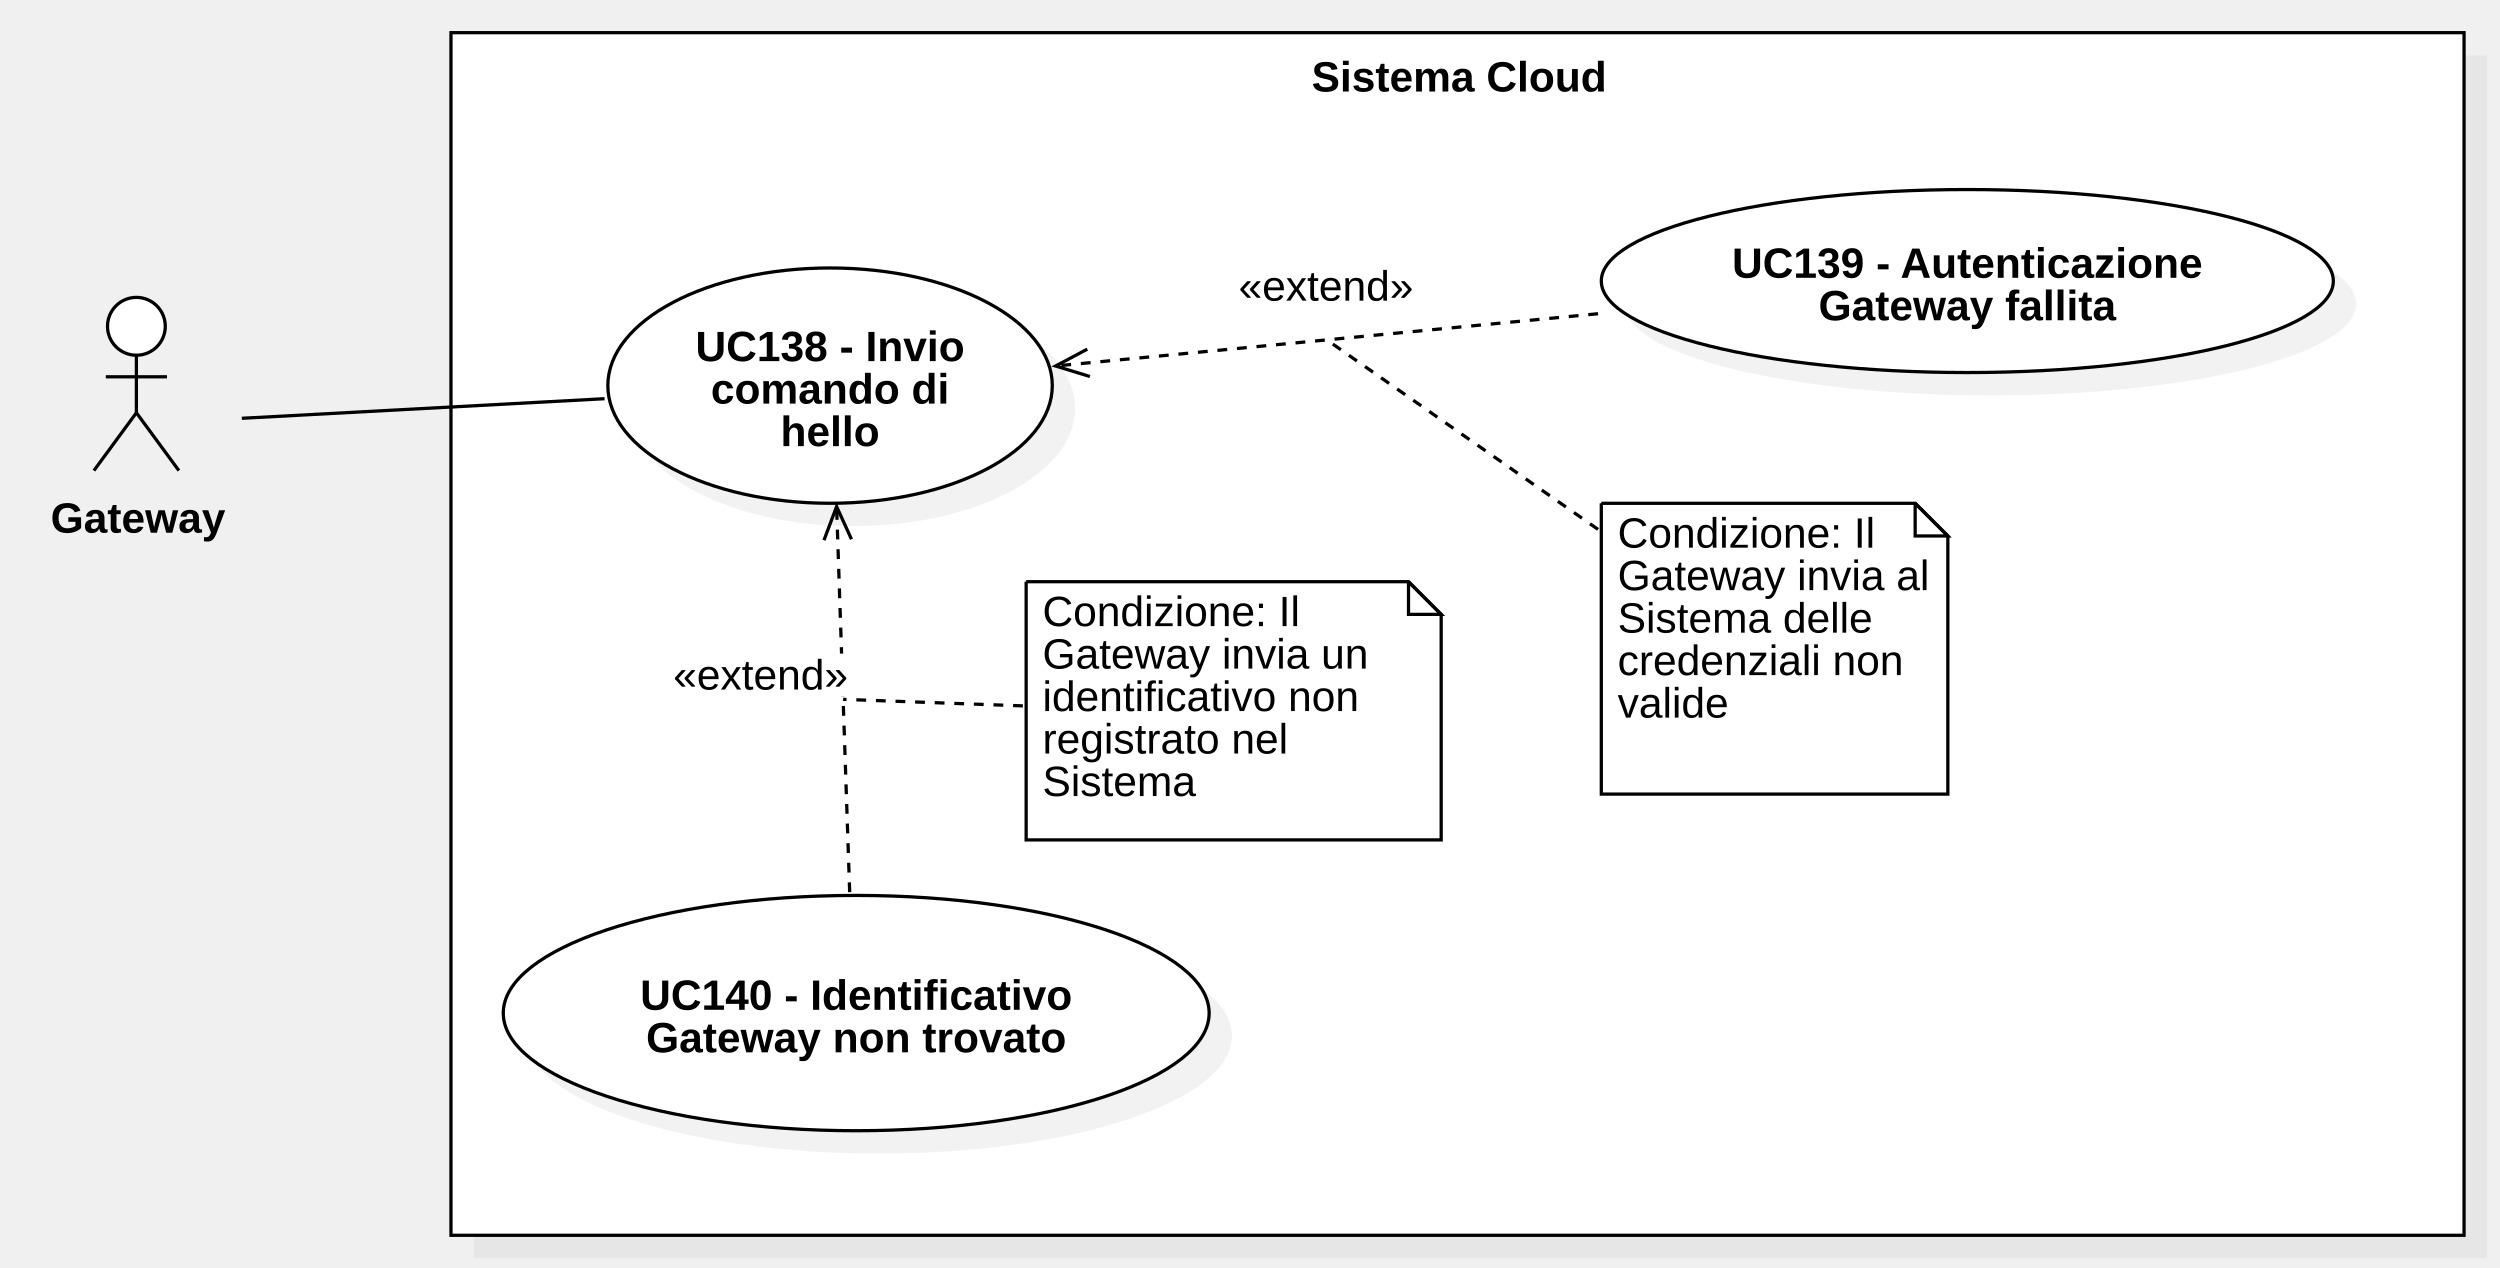
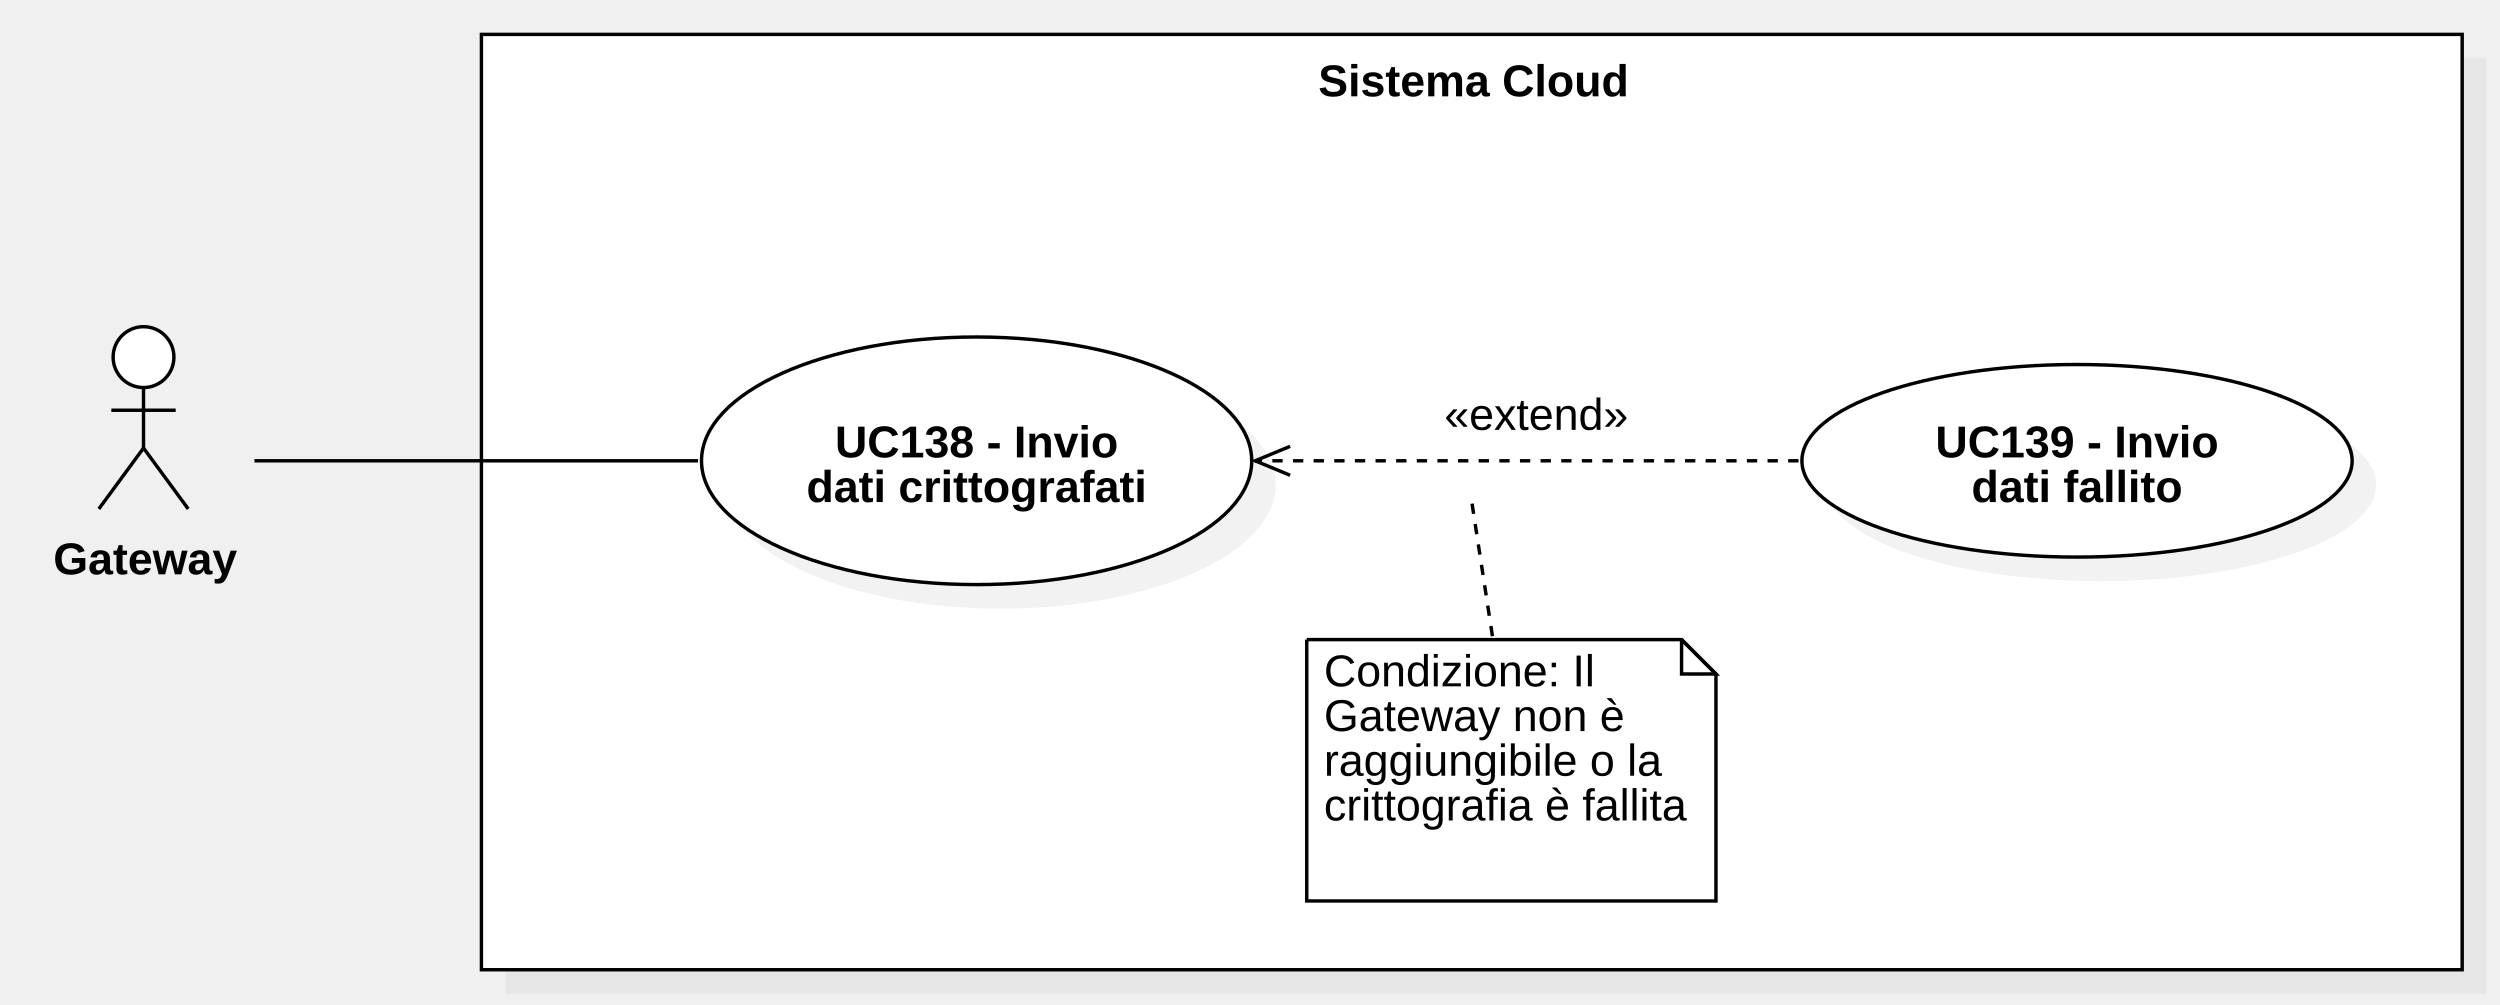
- <svg xmlns="http://www.w3.org/2000/svg" version="1.1" width="765" height="388">
+ <svg xmlns="http://www.w3.org/2000/svg" version="1.1" width="727" height="292">
  <defs />
  <g>
    <g>
-       <rect fill="#C0C0C0" stroke="none" x="412" y="430" width="616" height="368" transform="matrix(1 0 0 1 -267 -413)" fill-opacity="0.2" />
+       <rect fill="#C0C0C0" stroke="none" x="433" y="478" width="576" height="272" transform="matrix(1 0 0 1 -286 -461)" fill-opacity="0.2" />
    </g>
    <g>
-       <rect fill="#ffffff" stroke="none" x="405" y="423" width="616" height="368" transform="matrix(1 0 0 1 -267 -413)" />
+       <rect fill="#ffffff" stroke="none" x="426" y="471" width="576" height="272" transform="matrix(1 0 0 1 -286 -461)" />
    </g>
    <g>
-       <path fill="none" stroke="#000000" paint-order="fill stroke markers" d=" M 138 10 L 754 10 L 754 378 L 138 378 L 138 10 Z Z" stroke-miterlimit="10" stroke-dasharray="" />
+       <path fill="none" stroke="#000000" paint-order="fill stroke markers" d=" M 140 10 L 716 10 L 716 282 L 140 282 L 140 10 Z Z" stroke-miterlimit="10" stroke-dasharray="" />
    </g>
    <g>
      <g>
        <path fill="none" stroke="none" />
-         <text fill="#000000" stroke="none" font-family="Arial" font-size="13px" font-style="normal" font-weight="bold" text-decoration="undefined" x="713.5" y="436.5" text-anchor="middle" dominant-baseline="central" transform="matrix(1 0 0 1 -267 -413)">Sistema Cloud</text>
+         <text fill="#000000" stroke="none" font-family="Arial" font-size="13px" font-style="normal" font-weight="bold" text-decoration="undefined" x="714.5" y="484.5" text-anchor="middle" dominant-baseline="central" transform="matrix(1 0 0 1 -286 -461)">Sistema Cloud</text>
      </g>
    </g>
    <g>
-       <path fill="#ffffff" stroke="none" paint-order="stroke fill markers" d=" M 32.896 99.85 C 32.896 94.962 36.854 91 41.736 91 C 46.619 91 50.576 94.962 50.576 99.85 C 50.576 104.738 46.619 108.7 41.736 108.7 C 36.854 108.7 32.896 104.738 32.896 99.85 Z" />
+       <path fill="#ffffff" stroke="none" paint-order="stroke fill markers" d=" M 32.896 103.85 C 32.896 98.962 36.854 95 41.736 95 C 46.619 95 50.576 98.962 50.576 103.85 C 50.576 108.738 46.619 112.7 41.736 112.7 C 36.854 112.7 32.896 108.738 32.896 103.85 Z" />
    </g>
    <g>
-       <path fill="none" stroke="#000000" paint-order="fill stroke markers" d=" M 32.896 99.85 C 32.896 94.962 36.854 91 41.736 91 C 46.619 91 50.576 94.962 50.576 99.85 C 50.576 104.738 46.619 108.7 41.736 108.7 C 36.854 108.7 32.896 104.738 32.896 99.85 Z" stroke-miterlimit="10" stroke-dasharray="" />
+       <path fill="none" stroke="#000000" paint-order="fill stroke markers" d=" M 32.896 103.85 C 32.896 98.962 36.854 95 41.736 95 C 46.619 95 50.576 98.962 50.576 103.85 C 50.576 108.738 46.619 112.7 41.736 112.7 C 36.854 112.7 32.896 108.738 32.896 103.85 Z" stroke-miterlimit="10" stroke-dasharray="" />
    </g>
    <g>
-       <path fill="none" stroke="#000000" paint-order="fill stroke markers" d=" M 41.736 108.7 L 41.736 126.3" stroke-miterlimit="10" stroke-dasharray="" />
+       <path fill="none" stroke="#000000" paint-order="fill stroke markers" d=" M 41.736 112.7 L 41.736 130.3" stroke-miterlimit="10" stroke-dasharray="" />
    </g>
    <g>
-       <path fill="none" stroke="#000000" paint-order="fill stroke markers" d=" M 32.376 115.3 L 51.096 115.3" stroke-miterlimit="10" stroke-dasharray="" />
+       <path fill="none" stroke="#000000" paint-order="fill stroke markers" d=" M 32.376 119.3 L 51.096 119.3" stroke-miterlimit="10" stroke-dasharray="" />
    </g>
    <g>
-       <path fill="none" stroke="#000000" paint-order="fill stroke markers" d=" M 41.736 126.3 L 28.736 144" stroke-miterlimit="10" stroke-dasharray="" />
+       <path fill="none" stroke="#000000" paint-order="fill stroke markers" d=" M 41.736 130.3 L 28.736 148" stroke-miterlimit="10" stroke-dasharray="" />
    </g>
    <g>
-       <path fill="none" stroke="#000000" paint-order="fill stroke markers" d=" M 41.736 126.3 L 54.736 144" stroke-miterlimit="10" stroke-dasharray="" />
+       <path fill="none" stroke="#000000" paint-order="fill stroke markers" d=" M 41.736 130.3 L 54.736 148" stroke-miterlimit="10" stroke-dasharray="" />
    </g>
    <g>
      <g>
        <path fill="none" stroke="none" />
-         <text fill="#000000" stroke="none" font-family="Arial" font-size="13px" font-style="normal" font-weight="bold" text-decoration="undefined" x="309.236" y="571.5" text-anchor="middle" dominant-baseline="central" transform="matrix(1 0 0 1 -267 -413)">Gateway</text>
+         <text fill="#000000" stroke="none" font-family="Arial" font-size="13px" font-style="normal" font-weight="bold" text-decoration="undefined" x="328.236" y="623.5" text-anchor="middle" dominant-baseline="central" transform="matrix(1 0 0 1 -286 -461)">Gateway</text>
      </g>
    </g>
    <g>
-       <path fill="#C0C0C0" stroke="none" paint-order="stroke fill markers" d=" M 193 125 C 193 105.118 223.445 89 261 89 C 298.555 89 329 105.118 329 125 C 329 144.882 298.555 161 261 161 C 223.445 161 193 144.882 193 125 Z" fill-opacity="0.2" />
+       <path fill="#C0C0C0" stroke="none" paint-order="stroke fill markers" d=" M 211 141 C 211 121.118 246.817 105 291 105 C 335.183 105 371 121.118 371 141 C 371 160.882 335.183 177 291 177 C 246.817 177 211 160.882 211 141 Z" fill-opacity="0.2" />
    </g>
    <g>
-       <path fill="#ffffff" stroke="none" paint-order="stroke fill markers" d=" M 186 118 C 186 98.118 216.445 82 254 82 C 291.555 82 322 98.118 322 118 C 322 137.882 291.555 154 254 154 C 216.445 154 186 137.882 186 118 Z" />
+       <path fill="#ffffff" stroke="none" paint-order="stroke fill markers" d=" M 204 134 C 204 114.118 239.817 98 284 98 C 328.183 98 364 114.118 364 134 C 364 153.882 328.183 170 284 170 C 239.817 170 204 153.882 204 134 Z" />
    </g>
    <g>
-       <path fill="none" stroke="#000000" paint-order="fill stroke markers" d=" M 186 118 C 186 98.118 216.445 82 254 82 C 291.555 82 322 98.118 322 118 C 322 137.882 291.555 154 254 154 C 216.445 154 186 137.882 186 118 Z" stroke-miterlimit="10" stroke-dasharray="" />
+       <path fill="none" stroke="#000000" paint-order="fill stroke markers" d=" M 204 134 C 204 114.118 239.817 98 284 98 C 328.183 98 364 114.118 364 134 C 364 153.882 328.183 170 284 170 C 239.817 170 204 153.882 204 134 Z" stroke-miterlimit="10" stroke-dasharray="" />
    </g>
    <g>
      <g>
        <path fill="none" stroke="none" />
-         <text fill="#000000" stroke="none" font-family="Arial" font-size="13px" font-style="normal" font-weight="bold" text-decoration="undefined" x="521" y="519" text-anchor="middle" dominant-baseline="central" transform="matrix(1 0 0 1 -267 -413)">UC138 - Invio</text>
-         <text fill="#000000" stroke="none" font-family="Arial" font-size="13px" font-style="normal" font-weight="bold" text-decoration="undefined" x="521" y="532" text-anchor="middle" dominant-baseline="central" transform="matrix(1 0 0 1 -267 -413)">comando di</text>
-         <text fill="#000000" stroke="none" font-family="Arial" font-size="13px" font-style="normal" font-weight="bold" text-decoration="undefined" x="521" y="545" text-anchor="middle" dominant-baseline="central" transform="matrix(1 0 0 1 -267 -413)">hello</text>
+         <text fill="#000000" stroke="none" font-family="Arial" font-size="13px" font-style="normal" font-weight="bold" text-decoration="undefined" x="570" y="589.5" text-anchor="middle" dominant-baseline="central" transform="matrix(1 0 0 1 -286 -461)">UC138 - Invio</text>
+         <text fill="#000000" stroke="none" font-family="Arial" font-size="13px" font-style="normal" font-weight="bold" text-decoration="undefined" x="570" y="602.5" text-anchor="middle" dominant-baseline="central" transform="matrix(1 0 0 1 -286 -461)">dati crittografati</text>
      </g>
    </g>
    <g>
-       <path fill="#C0C0C0" stroke="none" paint-order="stroke fill markers" d=" M 497 93 C 497 77.536 547.144 65 609 65 C 670.856 65 721 77.536 721 93 C 721 108.464 670.856 121 609 121 C 547.144 121 497 108.464 497 93 Z" fill-opacity="0.2" />
+       <path fill="none" stroke="#000000" paint-order="fill stroke markers" d=" M 74 134 L 203 134" stroke-miterlimit="10" stroke-dasharray="" />
    </g>
    <g>
-       <path fill="#ffffff" stroke="none" paint-order="stroke fill markers" d=" M 490 86 C 490 70.536 540.144 58 602 58 C 663.856 58 714 70.536 714 86 C 714 101.464 663.856 114 602 114 C 540.144 114 490 101.464 490 86 Z" />
+       <path fill="#C0C0C0" stroke="none" paint-order="stroke fill markers" d=" M 531 141 C 531 125.536 566.817 113 611 113 C 655.183 113 691 125.536 691 141 C 691 156.464 655.183 169 611 169 C 566.817 169 531 156.464 531 141 Z" fill-opacity="0.2" />
    </g>
    <g>
-       <path fill="none" stroke="#000000" paint-order="fill stroke markers" d=" M 490 86 C 490 70.536 540.144 58 602 58 C 663.856 58 714 70.536 714 86 C 714 101.464 663.856 114 602 114 C 540.144 114 490 101.464 490 86 Z" stroke-miterlimit="10" stroke-dasharray="" />
+       <path fill="#ffffff" stroke="none" paint-order="stroke fill markers" d=" M 524 134 C 524 118.536 559.817 106 604 106 C 648.183 106 684 118.536 684 134 C 684 149.464 648.183 162 604 162 C 559.817 162 524 149.464 524 134 Z" />
+     </g>
+     <g>
+       <path fill="none" stroke="#000000" paint-order="fill stroke markers" d=" M 524 134 C 524 118.536 559.817 106 604 106 C 648.183 106 684 118.536 684 134 C 684 149.464 648.183 162 604 162 C 559.817 162 524 149.464 524 134 Z" stroke-miterlimit="10" stroke-dasharray="" />
    </g>
    <g>
      <g>
        <path fill="none" stroke="none" />
-         <text fill="#000000" stroke="none" font-family="Arial" font-size="13px" font-style="normal" font-weight="bold" text-decoration="undefined" x="869" y="493.5" text-anchor="middle" dominant-baseline="central" transform="matrix(1 0 0 1 -267 -413)">UC139 - Autenticazione</text>
-         <text fill="#000000" stroke="none" font-family="Arial" font-size="13px" font-style="normal" font-weight="bold" text-decoration="undefined" x="869" y="506.5" text-anchor="middle" dominant-baseline="central" transform="matrix(1 0 0 1 -267 -413)">Gateway fallita</text>
+         <text fill="#000000" stroke="none" font-family="Arial" font-size="13px" font-style="normal" font-weight="bold" text-decoration="undefined" x="890" y="589.5" text-anchor="middle" dominant-baseline="central" transform="matrix(1 0 0 1 -286 -461)">UC139 - Invio</text>
+         <text fill="#000000" stroke="none" font-family="Arial" font-size="13px" font-style="normal" font-weight="bold" text-decoration="undefined" x="890" y="602.5" text-anchor="middle" dominant-baseline="central" transform="matrix(1 0 0 1 -286 -461)">dati fallito</text>
      </g>
    </g>
    <g>
-       <path fill="none" stroke="#000000" paint-order="fill stroke markers" d=" M 489 96 L 323 112" stroke-miterlimit="10" stroke-dasharray="3" />
+       <path fill="none" stroke="#000000" paint-order="fill stroke markers" d=" M 523 134 L 365 134" stroke-miterlimit="10" stroke-dasharray="3" />
    </g>
    <g>
-       <path fill="none" stroke="#000000" paint-order="fill stroke markers" d=" M 332.712 106.835 L 323 112 L 333.52 115.215" stroke-miterlimit="10" stroke-dasharray="" />
+       <path fill="none" stroke="#000000" paint-order="fill stroke markers" d=" M 375.163 129.79 L 365 134 L 375.163 138.21" stroke-miterlimit="10" stroke-dasharray="" />
    </g>
    <g>
-       <rect fill="#ffffff" stroke="none" x="646" y="494" width="53.492" height="13" transform="matrix(1 0 0 1 -267 -413)" />
+       <rect fill="#ffffff" stroke="none" x="706" y="575" width="53.492" height="13" transform="matrix(1 0 0 1 -286 -461)" />
    </g>
    <g>
      <g>
        <path fill="none" stroke="none" />
-         <text fill="#000000" stroke="none" font-family="Arial" font-size="13px" font-style="normal" font-weight="normal" text-decoration="undefined" x="672.746" y="500.5" text-anchor="middle" dominant-baseline="central" transform="matrix(1 0 0 1 -267 -413)">«extend»</text>
+         <text fill="#000000" stroke="none" font-family="Arial" font-size="13px" font-style="normal" font-weight="normal" text-decoration="undefined" x="732.746" y="581.5" text-anchor="middle" dominant-baseline="central" transform="matrix(1 0 0 1 -286 -461)">«extend»</text>
      </g>
    </g>
    <g>
-       <path fill="none" stroke="#000000" paint-order="fill stroke markers" d=" M 260 273 L 256 155" stroke-miterlimit="10" stroke-dasharray="3" />
+       <path fill="#ffffff" stroke="none" paint-order="stroke fill markers" d=" M 380 186 L 489 186 L 499 196 L 499 262 L 380 262 L 380 186" />
    </g>
    <g>
-       <path fill="none" stroke="#000000" paint-order="fill stroke markers" d=" M 260.551 165.014 L 256 155 L 252.137 165.299" stroke-miterlimit="10" stroke-dasharray="" />
+       <path fill="none" stroke="#000000" paint-order="fill stroke markers" d=" M 380 186 L 489 186 L 499 196 L 499 262 L 380 262 L 380 186 L 380 186" stroke-miterlimit="10" stroke-dasharray="" />
    </g>
    <g>
-       <rect fill="#ffffff" stroke="none" x="473" y="613" width="53.492" height="13" transform="matrix(1 0 0 1 -267 -413)" />
+       <path fill="none" stroke="#000000" paint-order="fill stroke markers" d=" M 489 186 L 489 196 L 499 196 L 489 186" stroke-miterlimit="10" stroke-dasharray="" />
    </g>
    <g>
      <g>
        <path fill="none" stroke="none" />
-         <text fill="#000000" stroke="none" font-family="Arial" font-size="13px" font-style="normal" font-weight="normal" text-decoration="undefined" x="499.746" y="619.5" text-anchor="middle" dominant-baseline="central" transform="matrix(1 0 0 1 -267 -413)">«extend»</text>
+         <text fill="#000000" stroke="none" font-family="Arial" font-size="13px" font-style="normal" font-weight="normal" text-decoration="undefined" x="671" y="652" text-anchor="start" dominant-baseline="text-before-edge" transform="matrix(1 0 0 1 -286 -461)">Condizione: Il</text>
+         <text fill="#000000" stroke="none" font-family="Arial" font-size="13px" font-style="normal" font-weight="normal" text-decoration="undefined" x="671" y="665" text-anchor="start" dominant-baseline="text-before-edge" transform="matrix(1 0 0 1 -286 -461)">Gateway non è</text>
+         <text fill="#000000" stroke="none" font-family="Arial" font-size="13px" font-style="normal" font-weight="normal" text-decoration="undefined" x="671" y="678" text-anchor="start" dominant-baseline="text-before-edge" transform="matrix(1 0 0 1 -286 -461)">raggiungibile o la</text>
+         <text fill="#000000" stroke="none" font-family="Arial" font-size="13px" font-style="normal" font-weight="normal" text-decoration="undefined" x="671" y="691" text-anchor="start" dominant-baseline="text-before-edge" transform="matrix(1 0 0 1 -286 -461)">crittografia è fallita</text>
      </g>
    </g>
    <g>
-       <path fill="none" stroke="#000000" paint-order="fill stroke markers" d=" M 74 128 L 185 122" stroke-miterlimit="10" stroke-dasharray="" />
-     </g>
-     <g>
-       <path fill="#C0C0C0" stroke="none" paint-order="stroke fill markers" d=" M 161 317 C 161 297.118 209.353 281 269 281 C 328.647 281 377 297.118 377 317 C 377 336.882 328.647 353 269 353 C 209.353 353 161 336.882 161 317 Z" fill-opacity="0.2" />
-     </g>
-     <g>
-       <path fill="#ffffff" stroke="none" paint-order="stroke fill markers" d=" M 154 310 C 154 290.118 202.353 274 262 274 C 321.647 274 370 290.118 370 310 C 370 329.882 321.647 346 262 346 C 202.353 346 154 329.882 154 310 Z" />
-     </g>
-     <g>
-       <path fill="none" stroke="#000000" paint-order="fill stroke markers" d=" M 154 310 C 154 290.118 202.353 274 262 274 C 321.647 274 370 290.118 370 310 C 370 329.882 321.647 346 262 346 C 202.353 346 154 329.882 154 310 Z" stroke-miterlimit="10" stroke-dasharray="" />
-     </g>
-     <g>
-       <g>
-         <path fill="none" stroke="none" />
-         <text fill="#000000" stroke="none" font-family="Arial" font-size="13px" font-style="normal" font-weight="bold" text-decoration="undefined" x="529" y="717.5" text-anchor="middle" dominant-baseline="central" transform="matrix(1 0 0 1 -267 -413)">UC140 - Identificativo</text>
-         <text fill="#000000" stroke="none" font-family="Arial" font-size="13px" font-style="normal" font-weight="bold" text-decoration="undefined" x="529" y="730.5" text-anchor="middle" dominant-baseline="central" transform="matrix(1 0 0 1 -267 -413)">Gateway non trovato</text>
-       </g>
-     </g>
-     <g>
-       <path fill="#ffffff" stroke="none" paint-order="stroke fill markers" d=" M 490 154 L 586.039 154 L 596.039 164 L 596.039 243 L 490 243 L 490 154" />
-     </g>
-     <g>
-       <path fill="none" stroke="#000000" paint-order="fill stroke markers" d=" M 490 154 L 586.039 154 L 596.039 164 L 596.039 243 L 490 243 L 490 154 L 490 154" stroke-miterlimit="10" stroke-dasharray="" />
-     </g>
-     <g>
-       <path fill="none" stroke="#000000" paint-order="fill stroke markers" d=" M 586.039 154 L 586.039 164 L 596.039 164 L 586.039 154" stroke-miterlimit="10" stroke-dasharray="" />
-     </g>
-     <g>
-       <g>
-         <path fill="none" stroke="none" />
-         <text fill="#000000" stroke="none" font-family="Arial" font-size="13px" font-style="normal" font-weight="normal" text-decoration="undefined" x="762" y="572" text-anchor="start" dominant-baseline="text-before-edge" transform="matrix(1 0 0 1 -267 -413)">Condizione: Il</text>
-         <text fill="#000000" stroke="none" font-family="Arial" font-size="13px" font-style="normal" font-weight="normal" text-decoration="undefined" x="762" y="585" text-anchor="start" dominant-baseline="text-before-edge" transform="matrix(1 0 0 1 -267 -413)">Gateway invia al</text>
-         <text fill="#000000" stroke="none" font-family="Arial" font-size="13px" font-style="normal" font-weight="normal" text-decoration="undefined" x="762" y="598" text-anchor="start" dominant-baseline="text-before-edge" transform="matrix(1 0 0 1 -267 -413)">Sistema delle</text>
-         <text fill="#000000" stroke="none" font-family="Arial" font-size="13px" font-style="normal" font-weight="normal" text-decoration="undefined" x="762" y="611" text-anchor="start" dominant-baseline="text-before-edge" transform="matrix(1 0 0 1 -267 -413)">credenziali non</text>
-         <text fill="#000000" stroke="none" font-family="Arial" font-size="13px" font-style="normal" font-weight="normal" text-decoration="undefined" x="762" y="624" text-anchor="start" dominant-baseline="text-before-edge" transform="matrix(1 0 0 1 -267 -413)">valide</text>
-       </g>
-     </g>
-     <g>
-       <path fill="#ffffff" stroke="none" paint-order="stroke fill markers" d=" M 314 178 L 431 178 L 441 188 L 441 257 L 314 257 L 314 178" />
-     </g>
-     <g>
-       <path fill="none" stroke="#000000" paint-order="fill stroke markers" d=" M 314 178 L 431 178 L 441 188 L 441 257 L 314 257 L 314 178 L 314 178" stroke-miterlimit="10" stroke-dasharray="" />
-     </g>
-     <g>
-       <path fill="none" stroke="#000000" paint-order="fill stroke markers" d=" M 431 178 L 431 188 L 441 188 L 431 178" stroke-miterlimit="10" stroke-dasharray="" />
-     </g>
-     <g>
-       <g>
-         <path fill="none" stroke="none" />
-         <text fill="#000000" stroke="none" font-family="Arial" font-size="13px" font-style="normal" font-weight="normal" text-decoration="undefined" x="586" y="596" text-anchor="start" dominant-baseline="text-before-edge" transform="matrix(1 0 0 1 -267 -413)">Condizione: Il</text>
-         <text fill="#000000" stroke="none" font-family="Arial" font-size="13px" font-style="normal" font-weight="normal" text-decoration="undefined" x="586" y="609" text-anchor="start" dominant-baseline="text-before-edge" transform="matrix(1 0 0 1 -267 -413)">Gateway invia un</text>
-         <text fill="#000000" stroke="none" font-family="Arial" font-size="13px" font-style="normal" font-weight="normal" text-decoration="undefined" x="586" y="622" text-anchor="start" dominant-baseline="text-before-edge" transform="matrix(1 0 0 1 -267 -413)">identificativo non</text>
-         <text fill="#000000" stroke="none" font-family="Arial" font-size="13px" font-style="normal" font-weight="normal" text-decoration="undefined" x="586" y="635" text-anchor="start" dominant-baseline="text-before-edge" transform="matrix(1 0 0 1 -267 -413)">registrato nel</text>
-         <text fill="#000000" stroke="none" font-family="Arial" font-size="13px" font-style="normal" font-weight="normal" text-decoration="undefined" x="586" y="648" text-anchor="start" dominant-baseline="text-before-edge" transform="matrix(1 0 0 1 -267 -413)">Sistema</text>
-       </g>
-     </g>
-     <g>
-       <path fill="none" stroke="#000000" paint-order="fill stroke markers" d=" M 489 162 L 406 104" stroke-miterlimit="10" stroke-dasharray="3" />
-     </g>
-     <g>
-       <path fill="none" stroke="#000000" paint-order="fill stroke markers" d=" M 313 216 L 258 214" stroke-miterlimit="10" stroke-dasharray="3" />
+       <path fill="none" stroke="#000000" paint-order="fill stroke markers" d=" M 434 185 L 428 146" stroke-miterlimit="10" stroke-dasharray="3" />
    </g>
  </g>
</svg>
